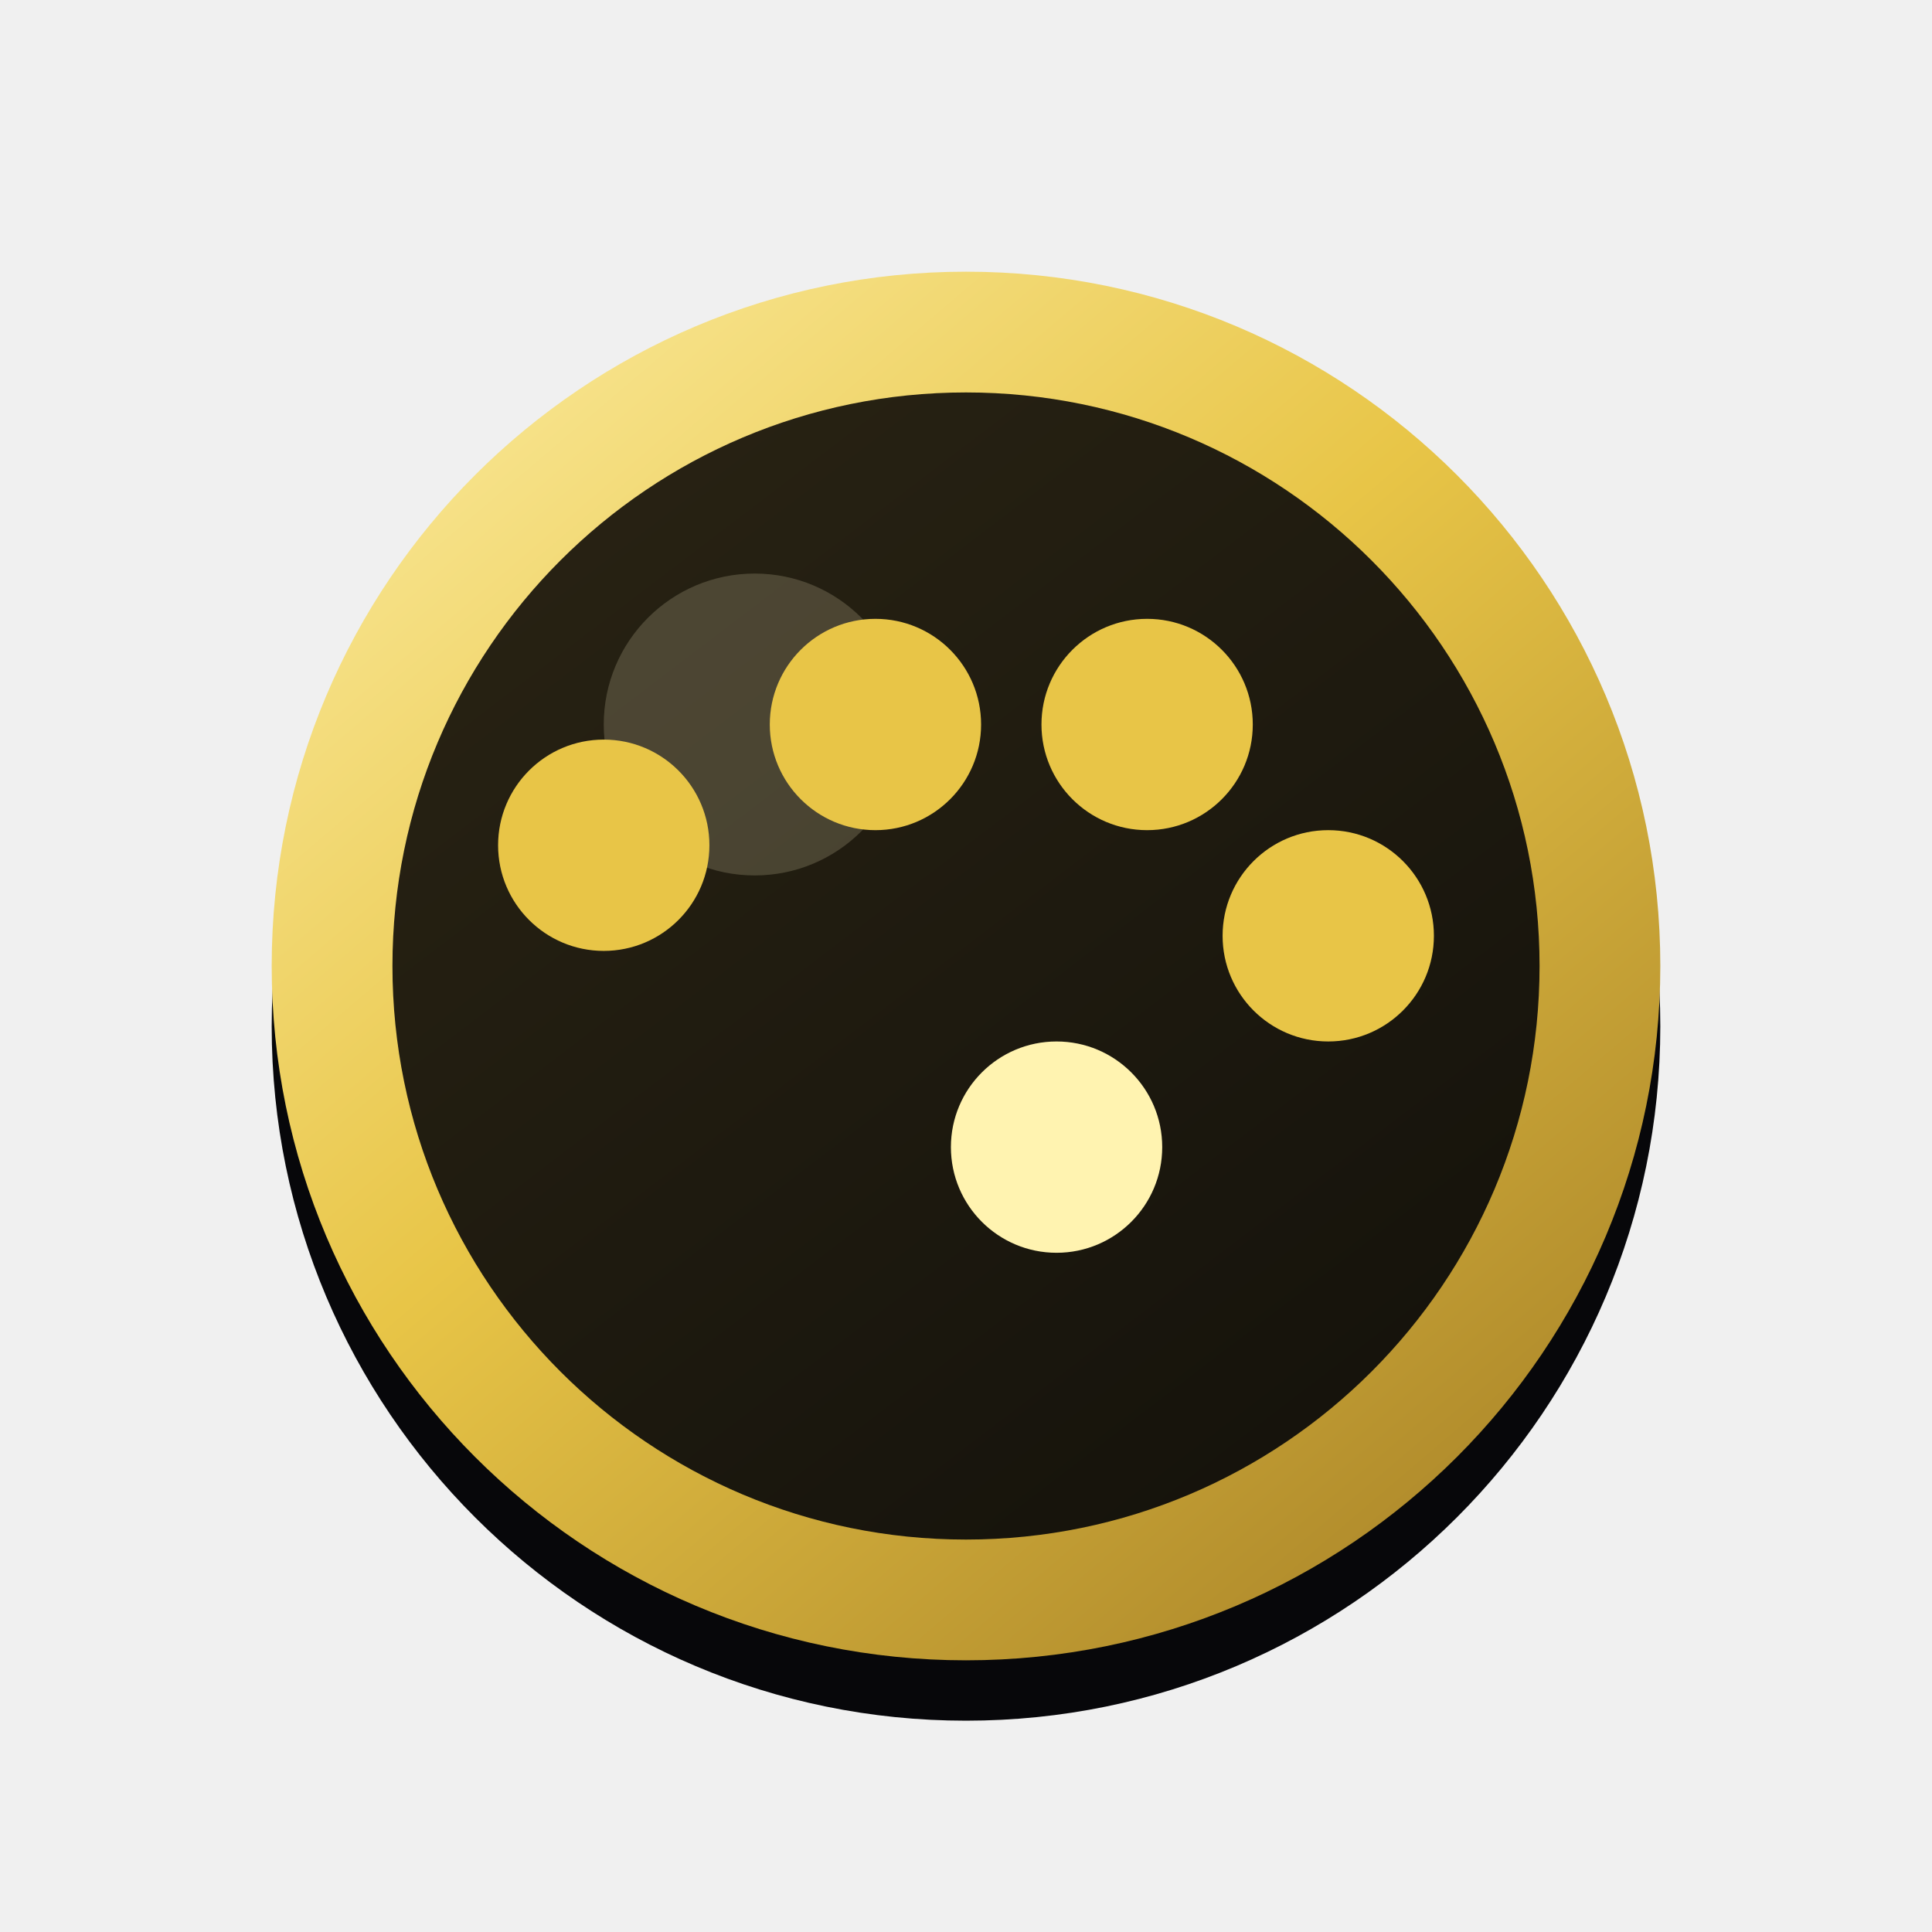
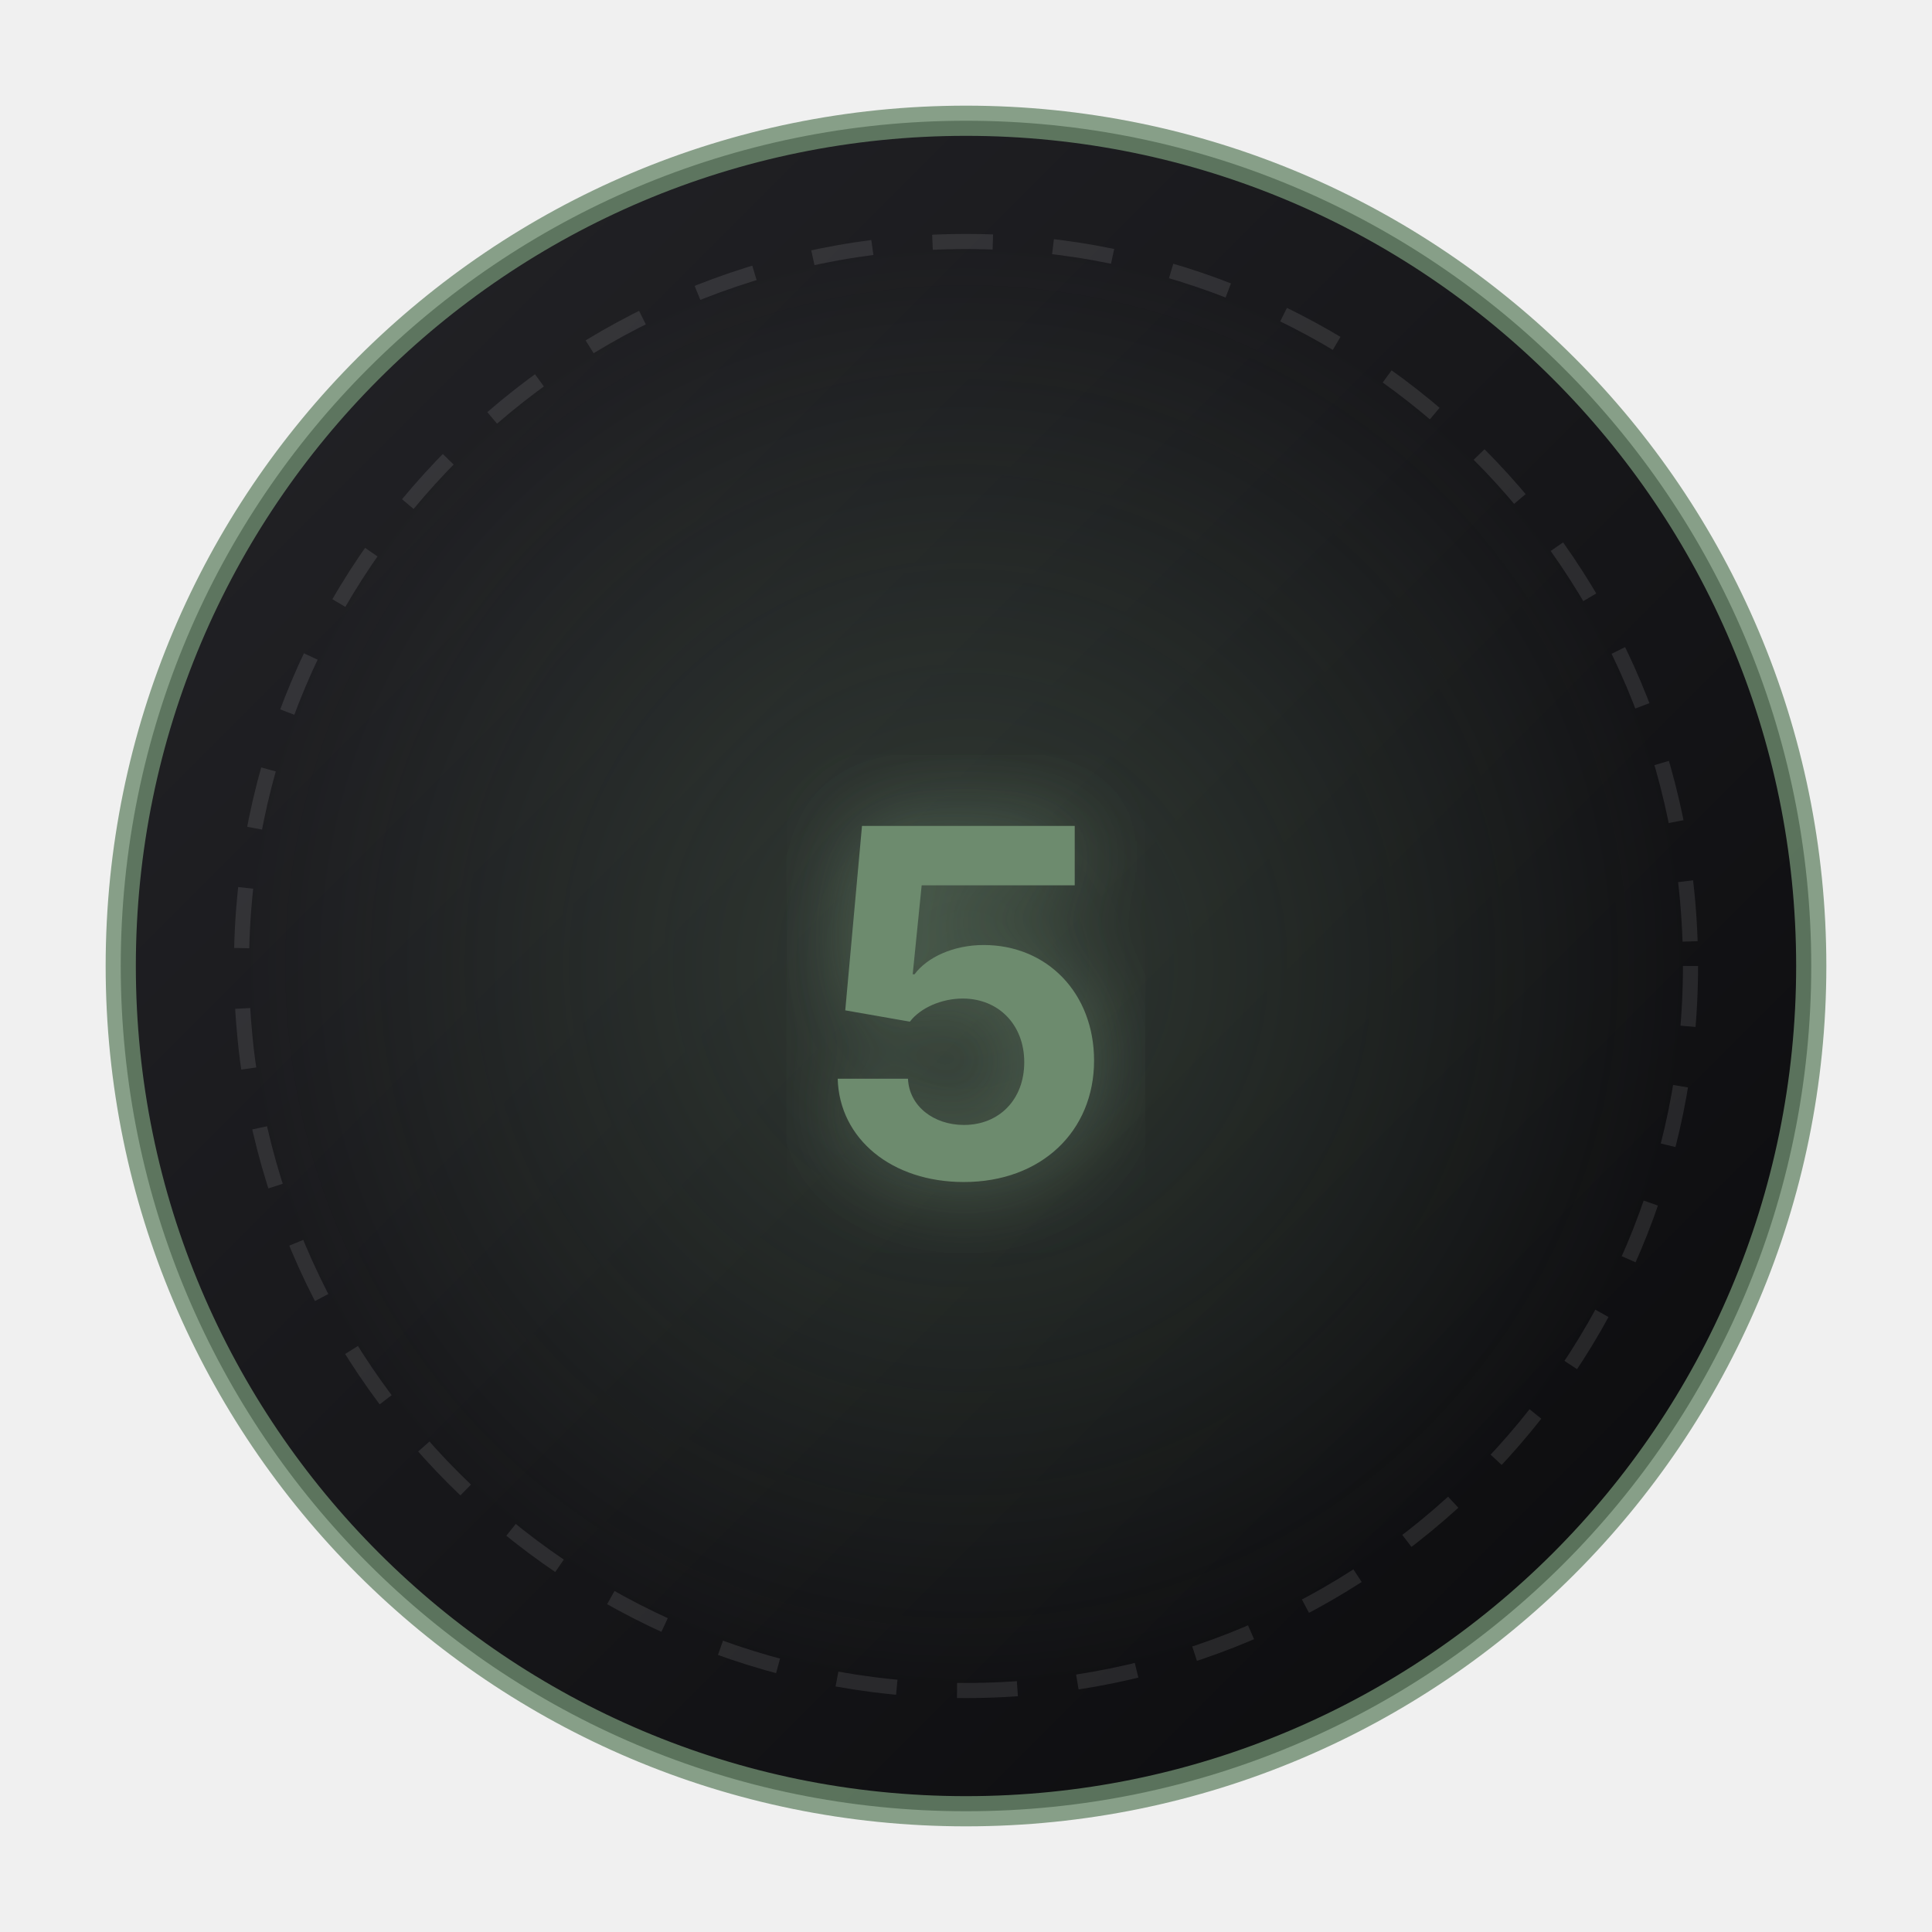
<svg xmlns="http://www.w3.org/2000/svg" viewBox="0 0 128 128" fill="none">
  <defs>
-     <linearGradient id="rim" x1="18" y1="10" x2="110" y2="118" gradientUnits="userSpaceOnUse">
-       <stop stop-color="#fff3b0" />
-       <stop offset="0.45" stop-color="#e8c547" />
-       <stop offset="1" stop-color="#9a7420" />
+     <radialGradient id="glow-first-five.svg" cx="50%" cy="50%" r="50%">
+       <stop offset="0%" stop-color="#6d8b6e" stop-opacity="0.3" />
+       <stop offset="100%" stop-color="#6d8b6e" stop-opacity="0" />
+     </radialGradient>
+     <linearGradient id="bg-first-five.svg" x1="0%" y1="0%" x2="100%" y2="100%">
+       <stop offset="0%" stop-color="#242428" />
+       <stop offset="100%" stop-color="#0a0a0c" />
    </linearGradient>
-     <linearGradient id="face" x1="32" y1="24" x2="96" y2="108" gradientUnits="userSpaceOnUse">
-       <stop stop-color="#2a2414" />
-       <stop offset="1" stop-color="#12100a" />
-     </linearGradient>
+     <filter id="icon-glow" x="-20%" y="-20%" width="140%" height="140%">
+       <feDropShadow dx="0" dy="0" stdDeviation="3" flood-color="#6d8b6e" flood-opacity="0.6" />
+     </filter>
  </defs>
-   <circle cx="64" cy="68" r="46" fill="#07070a" />
-   <circle cx="64" cy="64" r="46" fill="url(#rim)" />
-   <circle cx="64" cy="64" r="38" fill="url(#face)" />
-   <circle cx="50" cy="48" r="10" fill="#fff6c8" opacity="0.18" />
-   <circle cx="40" cy="56" r="7" fill="#e8c547" />
-   <circle cx="58" cy="48" r="7" fill="#e8c547" />
-   <circle cx="76" cy="48" r="7" fill="#e8c547" />
-   <circle cx="88" cy="62" r="7" fill="#e8c547" />
-   <circle cx="70" cy="76" r="7" fill="#fff3b0" />
+   <circle cx="64" cy="64" r="56" fill="url(#bg-first-five.svg)" />
+   <circle cx="64" cy="64" r="56" stroke="#6d8b6e" stroke-width="2" stroke-opacity="0.8" />
+   <circle cx="64" cy="64" r="48" stroke="#FFFFFF" stroke-width="1" stroke-opacity="0.1" stroke-dasharray="4 4" />
+   <circle cx="64" cy="64" r="48" fill="url(#glow-first-five.svg)" />
+   <g transform="translate(32, 32)" color="#6d8b6e" fill="none" filter="url(#icon-glow)">
+     <text x="32" y="46" font-family="system-ui, -apple-system, sans-serif" font-size="32" font-weight="700" fill="currentColor" stroke="none" text-anchor="middle">5</text>
+   </g>
</svg>
